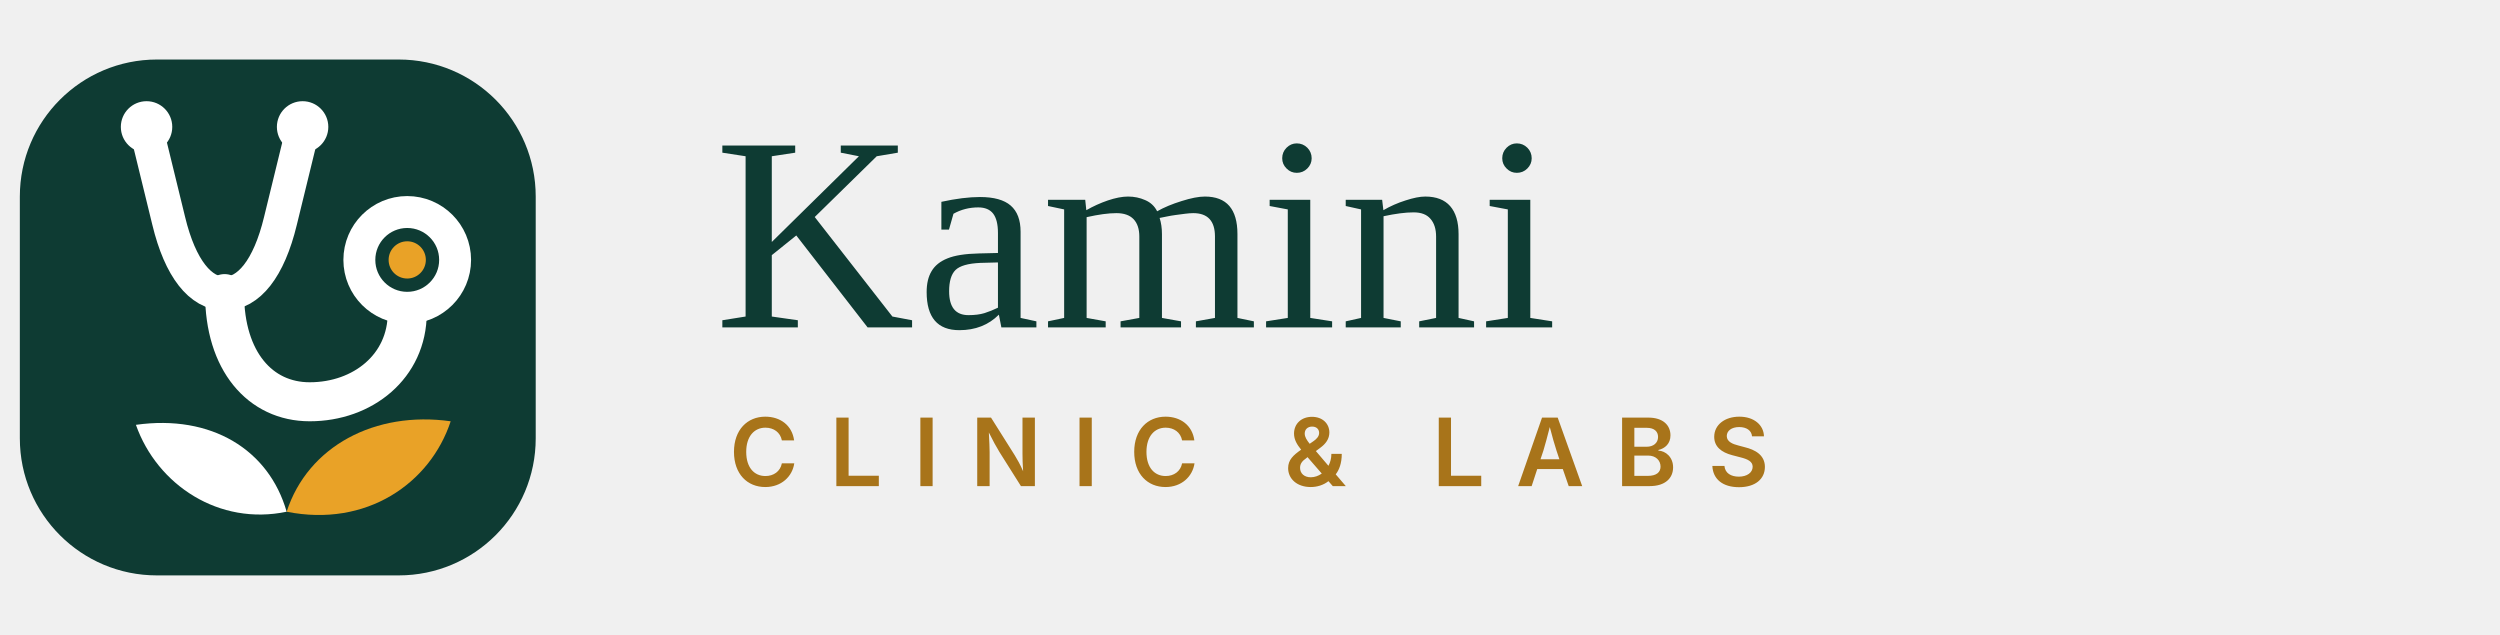
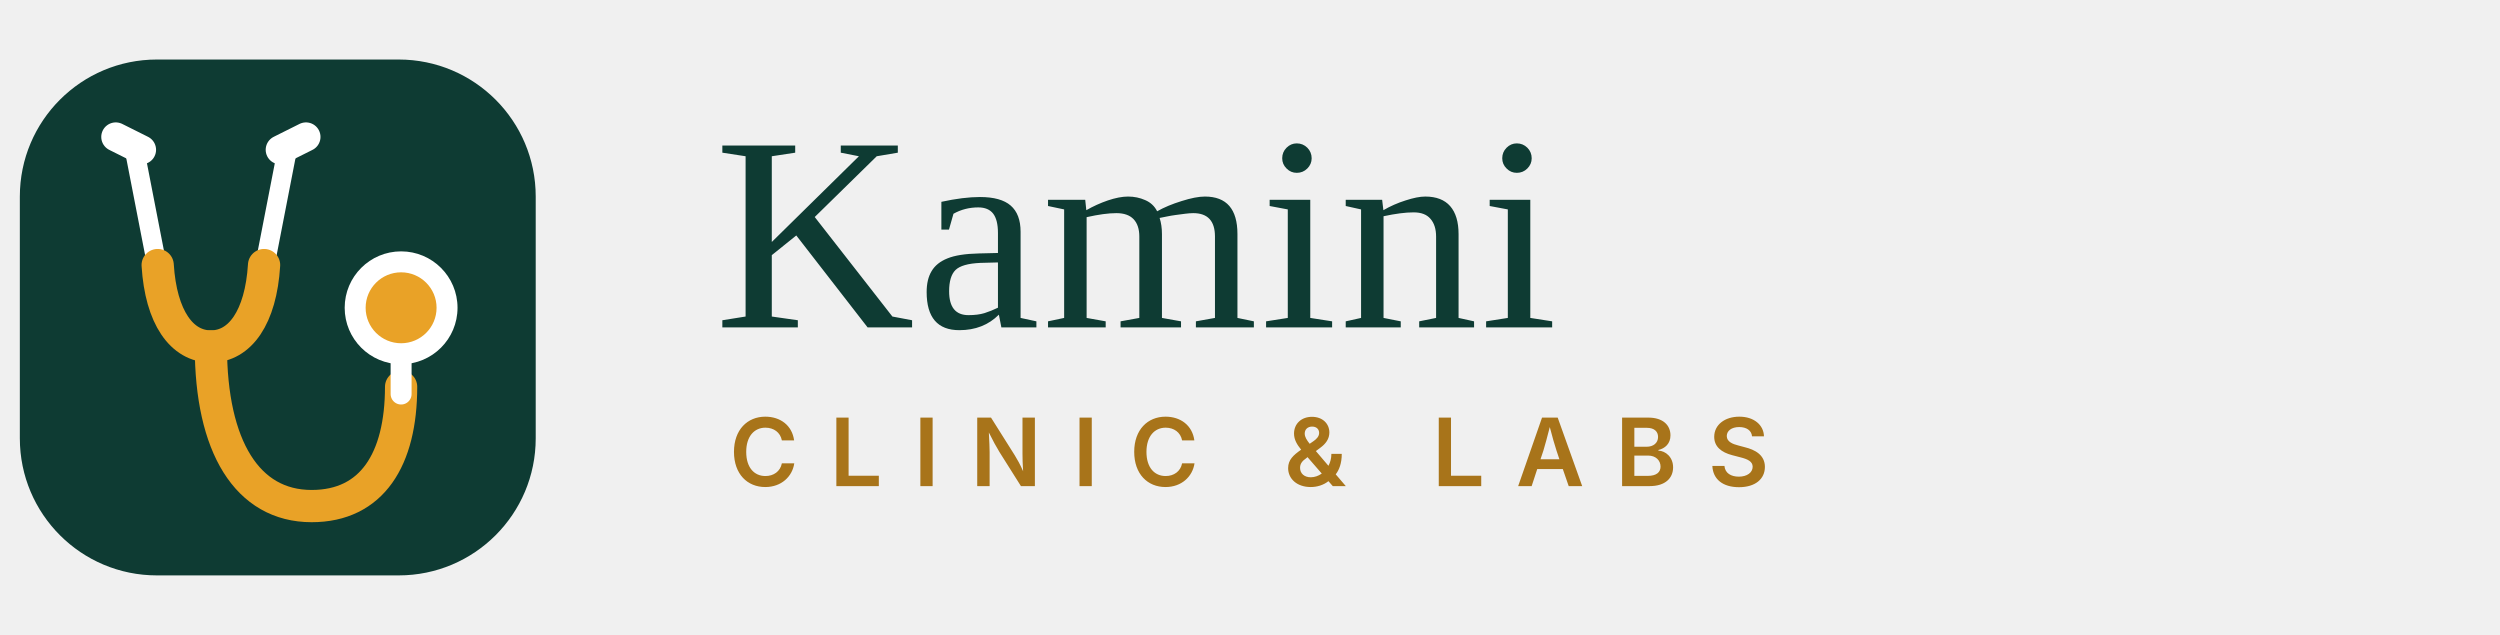
<svg xmlns="http://www.w3.org/2000/svg" viewBox="0 0 252 64" width="252" height="64" role="img" aria-label="Kamini Clinic and Labs">
  <g transform="translate(2 6) scale(0.8125)">
    <rect width="64" height="64" rx="17" fill="#0E3B33" />
-     <g transform="translate(32 33) scale(1.1) translate(-32 -33)">
-       <path d="M17.6 12.6 L19.7 21.2 C21 26.6 23.3 29.4 26 29.4 C28.7 29.4 31 26.6 32.3 21.2 L34.4 12.6" fill="none" stroke="#FFFFFF" stroke-width="3.8" stroke-linecap="round" stroke-linejoin="round" />
-       <circle cx="17.2" cy="10.6" r="2.9" fill="#FFFFFF" stroke="none" />
-       <circle cx="34.8" cy="10.6" r="2.9" fill="#FFFFFF" stroke="none" />
-       <path d="M26 29.4 C26 37 30 41.6 35.6 41.6 C41.6 41.6 46.6 37.6 46.6 31.6" fill="none" stroke="#FFFFFF" stroke-width="4.4" stroke-linecap="round" />
-       <circle cx="46.6" cy="25.6" r="5.4" fill="none" stroke="#FFFFFF" stroke-width="3.6" />
-       <circle cx="46.6" cy="25.6" r="2.1" fill="#E9A227" stroke="none" />
-       <path d="M33 54 C31 47 24.5 43 16 44.2 C18.4 51 25.4 55.6 33 54 Z" fill="#FFFFFF" />
-       <path d="M33 54 C35.4 46.6 43 42.6 51.5 43.8 C49.2 50.8 42 55.8 33 54 Z" fill="#E9A227" />
+     <g transform="translate(-2.3 1)">
+       <path d="M14.2 8.6 L17.4 10.2" fill="none" stroke="#FFFFFF" stroke-width="3.6" stroke-linecap="round" />
+       <path d="M37.8 8.6 L34.6 10.2" fill="none" stroke="#FFFFFF" stroke-width="3.6" stroke-linecap="round" />
+       <path d="M16.6 10.6 L19.4 25" fill="none" stroke="#FFFFFF" stroke-width="2.4" stroke-linecap="round" />
+       <path d="M35.4 10.6 L32.6 25" fill="none" stroke="#FFFFFF" stroke-width="2.4" stroke-linecap="round" />
+       <path d="M19.4 24.5 C19.8 31 22.4 34.6 26 34.6 C29.6 34.6 32.2 31 32.6 24.5" fill="none" stroke="#E9A227" stroke-width="4" stroke-linecap="round" />
+       <path d="M26 34.6 C26 47 30.5 54.4 38.5 54.4 C46 54.4 49.6 48.6 49.6 39.6" fill="none" stroke="#E9A227" stroke-width="4" stroke-linecap="round" />
+       <path d="M49.6 40.5 V36.4" fill="none" stroke="#FFFFFF" stroke-width="2.6" stroke-linecap="round" />
+       <circle cx="49.6" cy="29.8" r="7" fill="#FFFFFF" stroke="none" />
+       <circle cx="49.6" cy="29.8" r="4.4" fill="#E9A227" stroke="none" />
    </g>
  </g>
  <text x="72" y="33" font-family="'Playfair Display','Lora',Georgia,'Times New Roman',serif" font-size="28" font-weight="500" letter-spacing="0.2" fill="#0E3B33">Kamini</text>
  <text x="73.5" y="49" font-family="'Inter','Helvetica Neue',Arial,sans-serif" font-size="9.5" font-weight="600" letter-spacing="3.1" fill="#A8741A">CLINIC &amp; LABS</text>
</svg>
